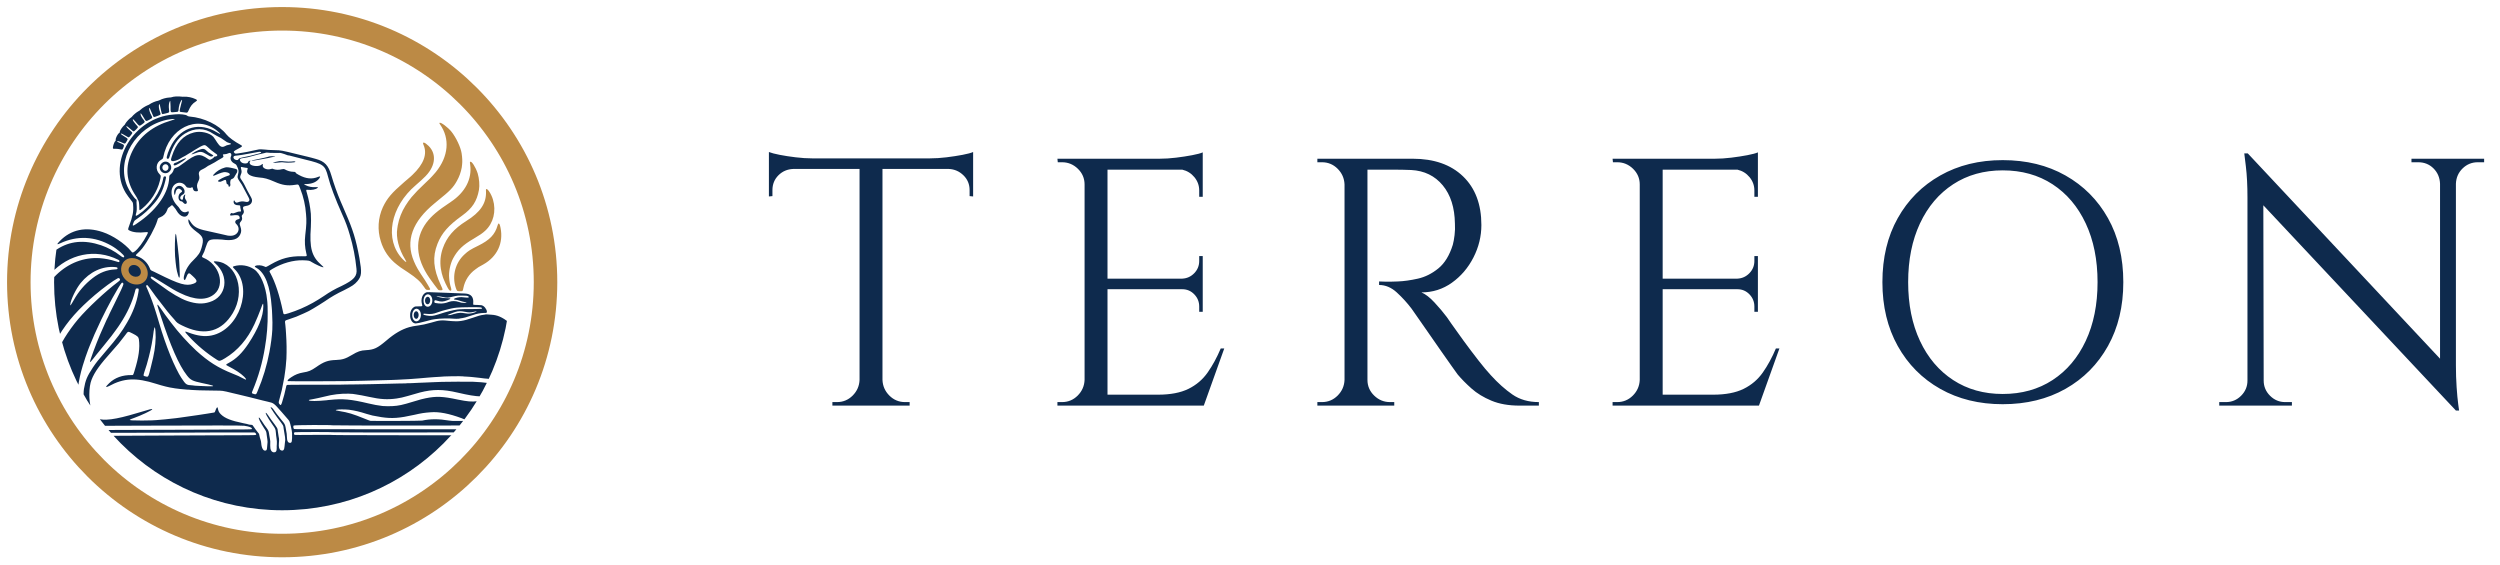
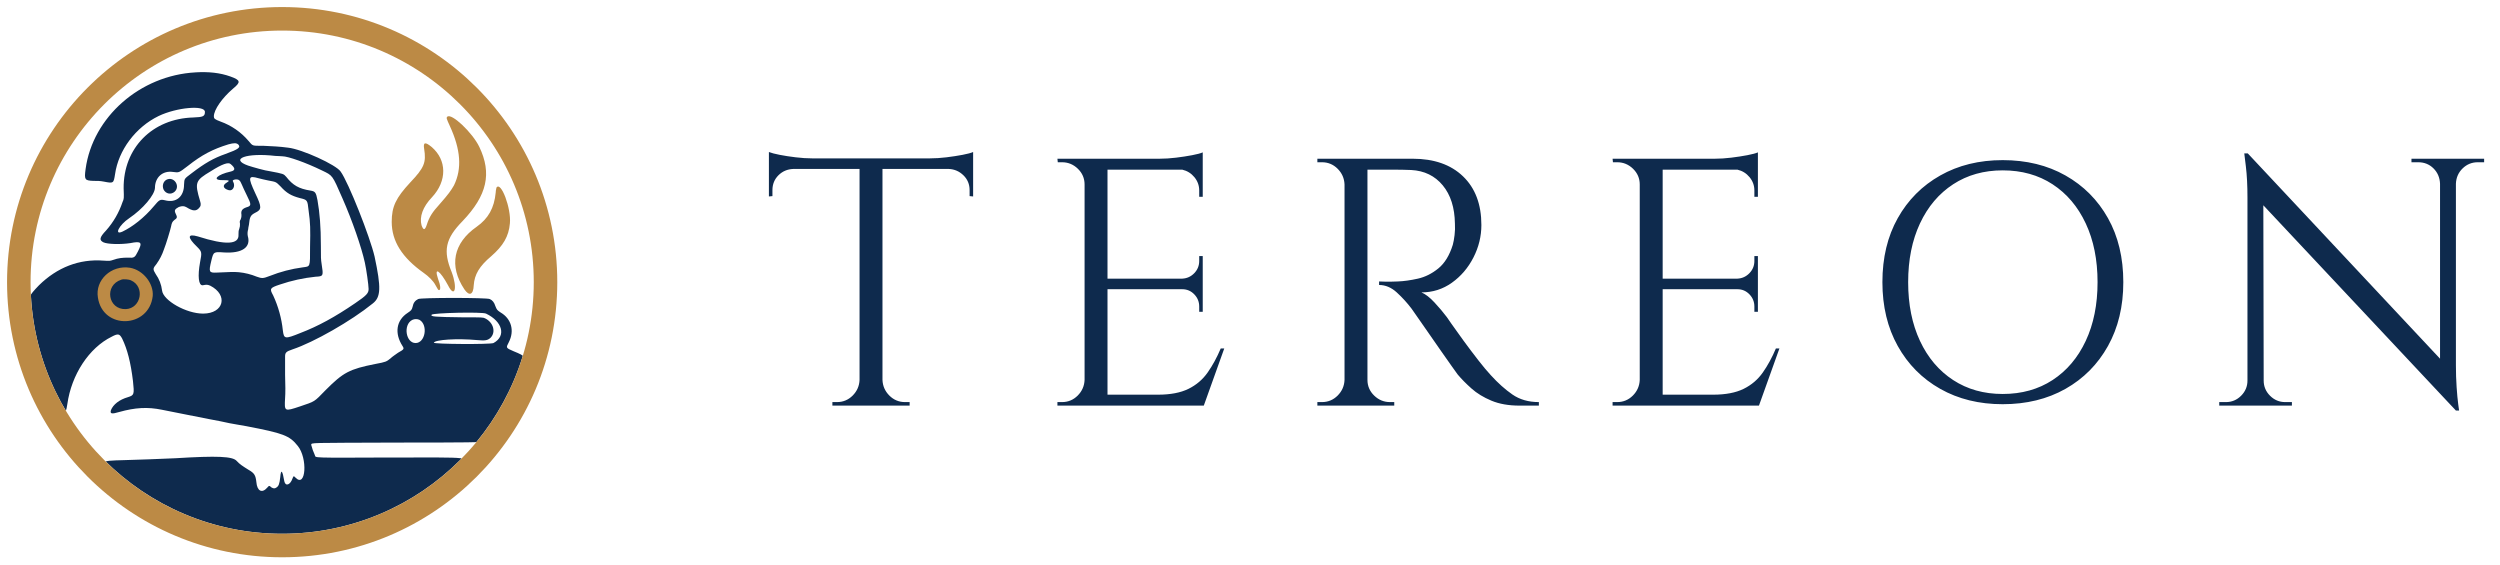
<svg xmlns="http://www.w3.org/2000/svg" viewBox="0 0 1063.2 240" role="img" aria-label="Tereon">
  <svg x="0" y="0" width="240" height="240" viewBox="0 0 240 240">
    <clipPath id="tereon-window">
-       <circle cx="120" cy="120" r="97" />
+       <circle cx="120" cy="120" r="107" />
    </clipPath>
    <g fill-rule="evenodd" clip-path="url(#tereon-window)">
-       <path fill="#bc8a45" d="M186.94 52.23c-.15.1-.1.24.2.68 4.27 6.05 3.63 13.61-1.82 20.3a55 55 0 0 1-5.2 5.35 63 63 0 0 0-5.07 5.25 34 34 0 0 0-2.6 3.64 24 24 0 0 0-3.3 8.45c-.04.44-.14.98-.19 1.28-.64 3.78.64 8.79 3.34 13.16.94 1.52.44 1.43-1.13-.2-7.8-8.2-5.25-22.2 5.8-31.53l2.06-1.82c.25-.25.79-.79 1.18-1.13 4.91-4.47 5.75-9.97 2.07-13.6-1.72-1.68-2.85-1.92-2.17-.45 1.72 3.88.1 8.2-4.76 12.82-.84.79-1.13 1.03-3.44 3-5.35 4.62-7.27 6.88-9.09 10.7a20.2 20.2 0 0 0-.88 14.44 19.5 19.5 0 0 0 6.87 9.98c1.09.89 1.48 1.18 4.67 3.25 3.74 2.5 5.3 3.93 6.88 6.28.79 1.18.79 1.18 1.67 1.23.74.05.98-.1.88-.49-.1-.25-1.52-2.65-2.1-3.54-3.1-4.61-3.74-5.74-4.77-8.15-3.69-8.7-.74-16.9 8.89-24.76.24-.25.88-.74 1.42-1.18 4.96-3.98 6.39-5.4 7.96-8.25a18 18 0 0 0 2.06-5.7c0-.35.1-.89.15-1.23.15-1.28.1-2.85-.2-4.81-.39-2.56-2.3-6.64-4.32-9.19-1.52-1.87-4.52-4.13-5.06-3.78m13.02 16.6c-.15.15-.15.4 0 1.23.84 6.04-2.11 11.74-8.25 15.82-5.7 3.78-8.16 5.9-10.37 8.8-5.1 6.92-4.67 15.02 1.38 23.67 1.13 1.57 2.9 4.03 3.53 4.76.25.3.45.35 1.04.35 1.17 0 1.17-.1.2-2.16-3.25-6.98-3.64-12.04-1.43-17.64 1.82-4.57 4.66-7.81 10.56-12.03 4.27-3.1 6.19-6.05 7.07-10.86.35-1.87.1-4.96-.54-7.03-.88-2.7-2.65-5.45-3.19-4.9m6.78 11.64c-.1.1-.1.25-.05 1.08.15 4.92-2.4 8.7-8.4 12.43-5.26 3.3-8.3 6.83-9.97 11.6a18 18 0 0 0-.84 8.64c.25 1.33.3 1.67.4 2.02.1.24.2.59.24.78.34 1.62 2.4 5.95 3 6.39.64.5 1.03.05.73-.84a18 18 0 0 1-.83-4.42c-.25-2.45.44-5.94 1.67-8.25 1.96-3.64 4.18-5.75 8.84-8.45 2.56-1.52 3.59-2.21 4.82-3.34 3.48-3.2 4.76-8.35 3.29-13.26-.69-2.41-2.46-5.01-2.9-4.38m5.26 14.6c-.1 0-.25.34-.4.83-1.08 3.83-3.34 6.19-8.25 8.6-3.3 1.62-4.22 2.2-5.75 3.63a13.5 13.5 0 0 0-3.78 14.2c.5 1.47.5 1.47 1.72 1.52 1.28 0 1.23.05 1.52-1.37a12.8 12.8 0 0 1 5.16-7.96c.98-.79 1.33-.98 3.34-2.07 5.85-3.29 8.6-9.03 7.32-15.52-.25-1.33-.54-2.01-.88-1.87M55.68 109.1c-1.77.3-2.01.45-3.3 1.72-1.32 1.38-1.61 2.26-1.47 4.38.2 2.6 2.9 5.55 5.75 6.28 4.18 1.04 7.96-2.85 6.58-6.87-1.03-3.1-5.06-6-7.56-5.5m1.92 4.38c1.57.34 2.35 2.85 1.03 3.39-.99.44-2.56-.05-2.95-.84-.84-1.87-.05-3 1.92-2.55" />
-       <path fill="#0e2a4d" d="M74.79 41.03c-.84.05-1.28.14-1.72.3-.34.09-.59.14-1.03.14-1.28.05-3.2.59-4.03 1.08-.3.15-.44.2-.79.3-.98.14-2.85.93-3.63 1.52-.3.2-.5.3-.79.39-.78.3-2.36 1.23-3.04 1.92-.4.34-.54.49-.89.63-.69.35-2.16 1.53-2.75 2.31-.1.15-.34.35-.54.45-.64.44-2.01 1.96-2.3 2.55-.1.3-.2.4-.4.59-.64.5-1.87 2.21-1.92 2.75 0 .44-.05.5-.24.59-.64.34-1.57 2.11-1.52 2.9.04.34.04.34-.15.54-.6.54-1.28 2.85-.94 3.2.1.09.05.09 1.18.09.74.05.94.05 1.48.15 1.32.3 1.32.34 1.77-.84.34-.88.24-1.03-.79-1.47-1.47-.6-1.92-.84-1.92-.98 0-.3.94-.05 2.26.59 1.04.49 1.13.49 1.77-.64.64-1.08.69-1.03-.93-2.02-1.13-.68-1.52-.98-1.52-1.23 0-.24 1.22.35 2.5 1.18.89.6.93.54 1.72-.49.84-1.08.88-1.03-.1-1.86-1.42-1.18-2.11-2.02-1.67-2.02.2 0 1.18.79 2.16 1.67.79.79.84.79 2.02-.44.83-.88.83-.79-.3-2.01-.78-.89-1.32-1.67-1.27-2.02.04-.3.29-.1 1.03.74 1.91 2.26 1.67 2.16 3 1.23 1.22-.89 1.27-.94.63-1.77-.88-1.08-1.37-2.02-1.37-2.6 0-.6.34-.15 1.81 2.3.5.89.6.89 1.92.2 1.43-.79 1.47-.84.88-1.87-.68-1.23-1.13-2.75-.88-3.14.1-.2.3.2 1.43 2.9.44 1.13.29 1.13 2.4.34 1.08-.4 1.13-.49.74-1.57-.5-1.28-.64-2.6-.4-3.2.2-.44.35.06.84 2.61.25 1.18.3 1.23.4 1.38.2.2.29.14 1.52-.15 1.67-.4 1.62-.4 1.47-1.62-.2-1.43-.1-2.75.3-3.5.24-.53.29-.24.34 2.12 0 2.85-.15 2.6 2.01 2.4 1.28-.09 1.33-.14 1.38-.93.1-1.57.64-3.38 1.28-4.12.3-.4.34 0 0 1.03-.2.74-.45 1.72-.64 2.6-.3 1.33-.25 1.38 1.18 1.48.44.05.93.1 1.08.14.83.15.93.1 1.32-.73.84-1.97 1.67-3.05 3.1-3.93.74-.5.74-.64-.05-1.03a11 11 0 0 0-5.06-1.04c-.25.05-.4.05-.69 0-.44-.1-1.91-.14-2.65-.1m-.15 7.61c-.3 0-.78.05-1.13.1-16.6 1.37-27.95 20.24-20.04 33.3q.95 1.48 2.36 3.25c.68.83.73.93.78 1.91.25 2.66-.14 4.77-1.72 8.94-.54 1.48-.54 1.58.2 1.92 1.52.79 3.98 1.03 6.83.69 1.13-.1 1.18 0 .59 1.13-1.52 3-3.83 6.14-5.36 7.17-.73.5-.83.5-1.42-.24-2.65-3.25-7.81-6.69-12.09-8.11-7.17-2.4-13.46-1.08-18.22 3.83-1.38 1.43-1.33 1.67.24.93 7.23-3.34 14.6-3 21.72 1.04 2.45 1.37 5.65 4.12 5.45 4.66-.2.5-.59.4-1.67-.44a29 29 0 0 0-8.2-4.42c-7.18-2.4-13.27-1.82-18.77 1.77-1.33.83-2.95 2.26-3.2 2.75-.19.49-.68 4.72-.73 6.73-.05 2.16 0 2.21 1.28.83 7.8-8.5 19-10.75 28.74-5.9.54.26.63.45.49.8-.2.29-.3.29-1.57-.15a30 30 0 0 0-6.69-1.33c-6.82-.44-13.3 2.02-18.57 7.12a19 19 0 0 0-3.48 4.52c-.2.45-.15 3.5.1 6 0 .44.04.88.1 1.03 0 .2.04.83.14 1.47l.25 1.72c.34 3 1.47 8.2 2.4 11.4.45 1.52.5 1.52 1.53-.2 3.88-6.38 8.25-11.3 15.37-17.39 3.59-3.04 7.72-6.09 9.73-7.12.4-.2.79-.05.93.44.1.35.05.44-.98 1.23-5.1 3.83-12.77 11-16.75 15.67-4.28 5.06-8.4 11.74-7.96 13.02.1.34.98 2.65 1.42 3.73.2.5.45 1.03.5 1.28 1.47 3.78 5.3 11.54 5.7 11.54q.21 0 .29-.73c.3-2.56.98-5.75 1.96-9 .7-2.3 1.67-5.2 2.31-6.82.2-.5.5-1.18.64-1.62.98-2.56 2.9-6.93 4.91-11.1 1.23-2.51 3.3-6.64 4.03-7.86.2-.35.54-.94.74-1.38.54-.98 2.01-3.49 2.4-4.18 1.63-2.6 1.68-2.6 2.12-2.16.3.3.24.5-.93 3.1-.89 1.91-1.33 2.8-2.66 5.5l-2.06 4.18c-.34.83-.98 2.16-1.38 2.9q-.96 2.13-2.16 4.86c-.2.49-.54 1.23-.73 1.67-1.58 3.68-4.13 10.56-4.13 11.2 0 .4.34.05 1.33-1.23.39-.54 1.08-1.38 1.52-1.92.4-.54.98-1.22 1.28-1.57 1.13-1.42 1.32-1.62 1.72-2.11l1.22-1.52a81 81 0 0 0 3.93-5.11c.35-.44.79-1.03.99-1.38.2-.3.63-.88.88-1.32 3-4.57 5.1-9.2 6.19-13.46.34-1.43.4-1.53 1.03-1.53.69 0 .74.25.44 1.87-.68 4.08-2.3 8.4-4.76 12.62-2.21 3.89-4.32 6.73-9.04 12.19-3.14 3.63-4.08 4.81-5.5 6.92-2.5 3.79-3.2 5.46-3.83 9.2-.15.78-.2 3.63-.1 4.46.05.59.05.64 1.13 2.6 1.91 3.5 2.55 4.08 2.11 2.02-.69-3.4-.84-4.57-.84-6.78 0-2.4.35-4.81.94-6.24 1.28-3.3 3.58-6.48 8.74-12.23a78 78 0 0 0 5.55-6.73c1.33-1.82 1.13-1.72 3.15-.74 2.06 1.03 2.55 1.48 2.7 2.5.49 3.7-.05 7.57-1.87 13.42-.54 1.77-.54 1.82-1.23 1.77q-5.83-.09-9.53 3.44c-1.62 1.52-1.72 2.1-.14 1.27 6.43-3.49 11.5-3.73 20.14-.98 2.6.84 5.75 1.62 7.17 1.77.15.05.54.1.84.15 1.13.2 2.9.34 5.15.54.6 0 1.18.05 1.38.1.2 0 .98.04 1.77.1.73 0 1.72.04 2.16.1.4.04 2.65.04 5.01.09 3.54.05 4.32.05 4.76.15.64.1 2.36.44 4.18.93l2.3.54c2.37.54 7.87 1.92 10.52 2.6.6.15 1.57.4 2.11.5 2.7.63 2.56.54 5.95 4.37 3.2 3.68 3.2 3.63 3.39 4.12.34.84 1.08 4.03 1.08 4.92.05 3.48-.05 4.12-.84 4.12-.93 0-1.32-.78-1.37-2.7-.05-1.13-.05-1.28-.25-2.21l-.3-1.72c-.24-1.18-.38-1.52-1.66-3-.4-.49-.89-1.08-1.08-1.37l-.94-1.18c-.3-.4-.78-1.03-1.03-1.42-.73-1.09-1.18-1.53-1.52-1.53-.25 0-.2.1.34.89.25.39.7 1.03.94 1.47.24.4.93 1.33 1.47 2.06 2.7 3.54 2.5 3.25 2.65 4.57.15 1.18.4 2.6.6 3.69q.2 1.23-.06 2.45c-.05.3-.1.89-.14 1.38-.1 1.67-.6 2.2-1.58 1.77-.73-.4-.98-1.33-.83-3q.14-1.23.05-1.96c-.1-.35-.2-1.09-.5-3.1-.19-1.47.1-.98-2.99-5.16-.34-.49-.83-1.18-1.08-1.57-.98-1.47-1.47-1.52-.74-.1.4.84 1.33 2.26 2.56 4.03 1.23 1.72 1.27 1.82 1.42 3.44 0 .4.1.88.1 1.13.05.3.1.59.1.69s.05.44.1.73c.14.84.14 1.38.1 2.26-.05.54-.1 1.08-.05 1.62.04 1.38-.35 1.92-1.23 1.87-1.03-.1-1.57-1.08-1.53-2.9.05-1.77.05-2.06-.1-2.7-.1-.34-.19-1.08-.29-1.67-.24-1.72-.34-1.96-1.08-3a34 34 0 0 1-2.11-3.04c-.74-1.13-1.08-1.52-1.23-1.48-.34.15.59 2.02 2.11 4.38.99 1.42 1.08 1.72 1.18 2.9.05.58.15 1.17.3 2.06.1.59.14 1.42 0 2.06 0 .25-.05.79-.1 1.13-.05 1.03-.2 1.48-.69 1.52-.93.2-1.67-1.08-1.82-3.14a6 6 0 0 0-.24-1.33c-.3-.93-.35-1.08-.5-1.81-.14-.84-.2-.94-.78-1.58a29 29 0 0 1-1.62-2.2c-.6-.9-.54-.84-1.08-.9-.25 0-.6-.04-.89-.09-.78-.24-.98-.3-2.7-.64-5-1.03-7.61-2.06-9.28-3.68-.89-.84-1.13-1.38-1.38-2.7-.1-.74-.64-.15-1.03 1.13-.15.44-.25.63-.44.73-.1.05-1.33.25-3.3.54-1.52.2-2.99.45-3.92.6l-7.52 1.07c-.25 0-.93.1-1.52.2-2.85.34-6.78.74-8.5.84-.54.04-1.38.04-1.77.1a119 119 0 0 1-8.45 0c-1.47-.1-1.37-.25.89-1.04 2.9-1.03 7.51-3.2 7.66-3.63.2-.4-.74-.15-6.58 1.62-9.14 2.75-14 3.39-16.95 2.2-.84-.29-1.03-.24-.84.2.25.6 1.82 2.66 2.16 2.85.25.15-1.27.15 18.87.05 29.57-.1 41.5-.1 42.5.05 2.25.35 3.09.69 3.23 1.18.1.44 2.07.4-26.23.5-34.73.1-36.25.1-36.5.19q-.3.14 0 .64c.4.54.15.49 3.88.49 9.48 0 15.67 0 21.37-.05 13.31-.1 38.37-.15 38.61-.1.5.15.89.79.64.98-.15.15-.98.2-6.48.2-2.85 0-9.34 0-14.5.05s-15.52.05-23.08.1c-20 .05-18.62.05-18.62.4 0 .63 6.34 7.4 10.12 10.8 1.82 1.67 1.91 1.77 2.95 2.6 9.82 8.26 19.7 13.95 30.85 17.69a93 93 0 0 0 15.42 3.68c.3.05.69.15.94.15 2.4.44 6.53.79 10.11.93a94 94 0 0 0 14.84-.83l1.47-.2c1.82-.3 5.7-1.03 7.67-1.52 1.37-.35 1.28-.4 1.32 1.37.05 1.87-.04 1.77 1.58 1.38a103.3 103.3 0 0 0 56.4-34.98c.93-1.13 1.02-1.32.83-1.52-.1-.05-.7-.1-29.38-.1-25.99-.05-29.28-.05-29.52-.1-.25-.05-1.18-.1-8.26-.05-5.4.05-8.05.05-8.15 0-.5-.14-.5-.98 0-1.13.44-.1 15.91-.14 16.5 0 .79.15 59.94.15 60.18-.05.44-.24.79-.88.64-1.08-.15-.14.64-.14-38.9-.14-32.92 0-38.57 0-38.72-.1-.34-.15-.49-1.18-.2-1.48.25-.24 15.78-.3 16.41-.1.4.15 62.64.15 62.93 0 .3-.2 1.08-1.37 1.04-1.62-.05-.24-.15-.24-3.1-.24-2.7 0-3 0-3.14-.2-.1-.1-.05-.14.98-1.57 1.62-2.16 4.08-5.75 4.27-6.29.2-.44 0-.49-1.13-.34-2.55.34-4.37.15-8.5-.69-6.43-1.37-9.13-1.47-13.65-.54-1.43.3-2.02.44-5.26 1.43-4.62 1.42-6.19 1.76-8.94 1.91a37 37 0 0 1-4.08-.05 49 49 0 0 1-5.94-1.08c-7.66-1.82-10.96-2.11-16.5-1.52-.4 0-.99.1-1.33.15-3.88.39-7.47.44-7.62 0q-.07-.23 1.62-.45c.64-.1 4.03-.83 5.16-1.13a37 37 0 0 1 10.12-1.22c.69.04 1.48.1 1.77.1.3.04.84.14 1.28.19 1.13.15 3.78.64 5.74 1.08 4.62 1.03 7.77 1.23 11.6.69 1.28-.15 3.2-.6 4.81-1.08 3.98-1.18 3.83-1.13 5.16-1.48 5.55-1.42 9.78-1.42 16.02.05 4.66 1.08 7.27 1.53 9.92 1.62 1.37.05 1.37.05 2.5-2.01 1.63-2.85 1.82-3.54 1.13-3.63a73 73 0 0 0-7.02-.6 440 440 0 0 0-13.12.05c-.54.05-1.81.05-2.8.1s-2.06.05-2.36.1c-.29 0-1.32.05-2.3.1-.99 0-2.12.05-2.56.1-.49.05-1.87.1-3.1.15-1.27 0-2.4.04-2.5.1-.1 0-1.37 0-2.75.04-1.42.05-3.2.05-3.93.1-.79.05-2.65.05-4.18.1-1.57.05-3.48.1-4.32.1-.88.05-3.68.05-6.29.1-2.65.04-5.5.04-6.38.1-.94 0-6.24 0-11.84.04-5.6 0-10.27 0-10.42.05-.39.05-.54.25-.64.98a65 65 0 0 1-1.71 6.49c-.4 1.23-.55 1.33-.99.83-.54-.59-.54-.73-.1-2.26a65 65 0 0 0 1.77-7.76c.1-.59.25-1.32.3-1.57.24-1.47.24-1.62.49-3.49.05-.59.1-1.23.15-1.42.05-.2.1-.79.1-1.33l.14-1.52a95 95 0 0 0-.15-10.66c-.04-1.28-.2-2.65-.29-3.73-.25-2.07-.4-1.82 1.52-2.46a47 47 0 0 0 6.24-2.46c.74-.34 1.33-.64 1.38-.64.3 0 4.71-2.6 7.61-4.52a53 53 0 0 1 8.16-4.71c3.58-1.82 4.47-2.4 5.74-3.88 1.82-2.21 1.92-3.59.84-9.83-1.47-7.96-2.75-12.08-6.1-19.7-.43-.93-.97-2.2-1.22-2.85-.3-.59-.54-1.27-.64-1.47a105 105 0 0 1-3.98-11.15c-1.23-4.23-2.8-5.95-6.58-6.98-.93-.3-2.56-.68-3.49-.93-.54-.1-2.55-.59-4.47-1.08-6.58-1.62-6.83-1.67-9.38-1.72-1.03 0-2.26-.1-2.7-.1-.5-.05-1.23-.1-1.67-.15-.45-.05-1.09-.05-1.43-.1-.83-.04-.98-.04-3.39.5-2.6.59-3.1.68-4.67.93-3 .5-3.09.5-3.39.15-.58-.64-.49-.74 1.53-1.82 1.91-.98 2.01-1.13 1.13-1.62-2.8-1.52-5.11-3.24-6.1-4.47-3.14-4.03-9.52-7.12-15.66-7.62-.64-.1-.8-.14-1.09-.39-.49-.44-2.94-.74-4.9-.54m-.4 2.01c.25.05.1.1-1.27.55-7.96 2.3-13.6 6.73-16.75 13.21q-4.71 9.67 1.47 18.81c.54.84.79 1.28.79 1.43 0 .05.1.2.15.3.39.44.54 1.32.59 3.04 0 1.72 0 1.72 1.27.69 3.64-3 6.39-7.32 7.47-11.7.54-2.2.54-2.25-.15-2.94-1.81-1.82-1.52-4.86.64-6.04.69-.4.84-.54.94-1.04 2.45-12.47 14.3-18.32 22.94-11.34 1.72 1.37 1.72 1.81 0 .73-7.27-4.52-14.99-2.5-19.26 5.01-1.28 2.26-2.5 5.65-2.11 6 .4.4.83.2 1.03-.44 1.47-5.02 3.59-8.2 6.68-10.12 4.03-2.51 8.4-2.46 12.04.14.3.2.83.5 1.37.79a19 19 0 0 1 3.59 2.16c.69.54 1.08.74 1.67.88q1.76.44.05.8c-.79.14-1.13.24-1.92.68-1.13.54-1.96.15-3.14-1.67a29 29 0 0 0-1.62-2.4c-1.67-1.73-5.4-2.56-8.26-1.83-4.52 1.13-7.56 4.47-9.38 10.17-.5 1.57-.5 1.72.1 1.97.54.24 2.5-.35 3.54-1.08.1-.05.44-.25.83-.5.4-.2 1.03-.53 1.47-.78.45-.3.94-.59 1.18-.74.25-.1.79-.44 1.18-.69.44-.29.94-.58 1.13-.73l.74-.44c1.13-.74 2.7-1.58 3.24-1.72.74-.2.93-.1 2.11.98.94.93 1.48 1.33 2.5 2.06 1.09.79 1.24.89 1.29 1.03.14.35-.25.64-.89.7-.34 0-.34 0-.54.29-.15.3-.44.49-1.13.88-.59.3-.74.3-1.37-.15-3.59-2.5-4.97-2.26-10.37 1.77-1.96 1.48-2.21 1.62-3.24 1.97-.64.2-.79.34-.98.83a3.6 3.6 0 0 1-1.33 2.02c-.54.49-.54.49-.59 1.47-.25 6.1-4.81 12.97-12.13 18.27-3.34 2.41-3.74 2.56-3.1.94.4-.98.35-.98 1.52-1.77a36 36 0 0 0 7.37-6.63c2.26-2.6 3.74-5.6 4.62-9.24.5-1.96.5-2.11 0-2.2-.5-.06-.69.14-.83.92-.99 5.6-5.26 11.8-10.62 15.38q-1.45 1.03-.93-.44c.34-.93.4-2.11.2-4.82 0-.29 0-.59.05-.73.05-.3.05-.35-.25-.54-.88-.6-2.9-3.59-3.73-5.6-4.87-11.25 3.63-25.4 16.85-28.25 1.23-.25 3-.44 3.29-.3m36.7 14c.35.25 0 .45-1.22.74a79 79 0 0 1-6.83 1.62c-.93.2-1.13.3-1.43.64-.3.44-.39.44-.78.44-1.13-.1-1.82-1.13-1.18-1.67.2-.14.44-.2 1.92-.34 1.27-.15 1.71-.25 3.93-.64 1.17-.2 4.37-.78 4.61-.83.2-.1.89 0 .99.05m3.89.35c.59.05 1.27.05 2.6.05 1.77-.05 1.77-.05 2.26.1.79.2 1.57.49 2.06.68.3.15.5.2.79.25.24 0 .69.1 1.03.2.79.24 4.47 1.18 6.34 1.62 7.56 1.82 8.35 2.4 9.58 7.27q1.48 5.82 6.04 16.06a58 58 0 0 1 3.2 8.65 76 76 0 0 1 2.84 14.4c.4 3.19-1.03 4.76-6.48 7.41a45 45 0 0 0-7.27 4.13 73 73 0 0 1-4.77 2.94 55 55 0 0 1-10.27 4.43c-2.3.68-2.2.73-2.5-.8-1.43-6.82-3.24-12.32-5.3-16.15-.6-.99-.6-.99.83-1.87 4.17-2.46 8.89-3.78 12.97-3.68 2.6.1 2.8.14 3.78.78 1.43.89 4.32 2.21 4.81 2.21.35 0 .15-.24-.78-1.03-4.08-3.59-5.06-7.17-4.42-16.11.1-1.08.1-4.57 0-5.6a47 47 0 0 0-1.7-8.94c-.4-1.23-.35-1.38.3-1.28 1.71.2 3.53-.15 4.22-.79.39-.34.2-.39-.74-.34-1.52.1-3-.15-4.32-.84-.94-.39-.84-.49.59-.49 2.4-.1 4.27-.98 5.3-2.5.5-.74.35-.89-.54-.54-2.55 1.08-5.2.83-8.15-.79-.94-.49-1.23-.69-1.43-1.03-.2-.3-.3-.34-.98-.34-1.18 0-2.55-.4-3.54-.99-.44-.24-.64-.24-1.32-.1-1.28.35-2.46.3-3.54-.04-.54-.25-.59-.25-1.18-.05-1.82.54-3.88-.5-3.39-1.77.15-.5-.15-.44-.69 0-.83.74-3.63.64-4.57-.15-.49-.44-.49-1.23-.04-1.47.29-.15-.2-.2-.55-.05-.2.1-.49.44-.49.59 0 .54-1.52.69-2.45.2-.94-.5-1.28-1.48-.64-1.77.2-.1.34-.15 1.77-.35.78-.1 1.42-.24 2.45-.54.5-.15 1.23-.34 1.67-.44.4-.1 1.04-.3 1.48-.4.78-.19 1.47-.34 2.75-.63.34-.1.69-.15.74-.2.1 0 .88 0 1.62.1m-16.85.1c.39.2.54.78.3 1.28-.6 1.12 0 2.45 1.37 3.14.68.34.78.44 1.08 1.03.78 1.57.88 2.21.54 3.44-.4 1.52-.35 1.72.73 3.3a15 15 0 0 1 1.58 2.64c.49.94.88 1.72 1.62 3.05.93 1.72.98 1.92.78 2.36-.3.54-.83.69-1.76.44a4.6 4.6 0 0 0-2.95.25c-.74.34-1.18.14-1.53-.64-.14-.4-.39-.1-.39.49q.09 1.4 2.02 1.42c.78 0 .83.05.83.89.05.44.1.68.2 1.03.2.69.15.78-.5.74-.48 0-.73.04-1.66.44-.79.34-1.13.39-1.43.3-.4-.2-.64-.1-.83.34-.25.39-.1.68.3.63 2.5-.34 3.23-.24 3.53.45s.15.98-.5 1.13c-1.22.24-1.66 1.22-.88 1.96 2.16 2.02.74 5.06-2.3 5.06-1.04 0-.9.05-4.77-.88-1.48-.35-3.64-.84-5.26-1.18-4.08-.84-5.7-1.72-7.02-3.78-.64-.99-.69-1.04-.79-1.09-.34-.1-.24.99.15 1.87.49 1.13 1.47 2.11 3.2 3.4 2.84 2.05 3.14 3.09 2.06 6.82-.6 2.06-1.18 2.95-3.64 5.4a14 14 0 0 0-2.85 3.84c-.98 1.86-1.37 4.12-.79 4.37.25.1.35 0 .7-.84.73-1.96 1.12-2.3 1.86-1.67.2.2.69.64 1.08.98 1.96 1.82 2.01 2.46.2 3.15-3.05 1.13-5.9.3-15.09-4.28-1.13-.54-2.25-1.13-2.55-1.22-.59-.3-.64-.35-.98-1.23a9 9 0 0 0-5.16-4.91c-.88-.3-.88-.4-.3-.99.94-.83 1.82-1.77 2.31-2.4 2.46-3.15 5.55-8.9 6.39-11.74.3-1.09.34-1.13 1.23-1.48a5 5 0 0 0 3-3.1c.24-.73.29-.83.88-1.22.2-.1.49-.35.64-.5.54-.48.59-.43 1.18.25.83.99.98 1.18 1.27 1.72 1.53 2.8 4.23 3.49 5.06 1.28.35-.84.15-1.13-.49-.84-1.23.64-2.36.15-3.24-1.27-.3-.5-.5-.74-1.03-1.28-3.3-3.44-3.24-8.6.15-9.63 1.18-.34 2.55.1 3.29 1.08.69.89.64.84 1.42.94.64.1.84.1 1.18-.1.4-.2.44-.2.6.34.24.98.58 1.28 1.42 1.28.73 0 .88-.2.63-.84-.44-1.32-.39-1.96.2-3.24.54-1.08.64-1.57.4-2.65-.35-1.43.1-2.11 1.96-2.9.49-.25.74-.4 1.28-.79.49-.39.73-.49 1.17-.68.45-.2 1.13-.6 2.26-1.23.89-.6 2.02-1.23 2.46-1.48 1.28-.68 1.38-.83 1.08-1.47-.2-.4-.1-.44.74-.5.64-.04.59-.04 1.77-.48.39-.1.34-.1.59 0m5.35 6.04c.4.1.69.15 1.13.2.93.05 1.03.14.79.73-.74 1.82.98 3 4.9 3.4 2.42.19 3.64.53 6.6 1.81 3.28 1.47 5.6 1.82 8.69 1.33 1.62-.25 1.47-.35 2.26 1.67a36 36 0 0 1 2.45 10.8c.25 2.76.2 4.48-.34 9-.3 2.65-.15 5.2.44 7.56.35 1.47.5 1.38-1.91 1.33-5.11-.05-8.65.88-13.12 3.44-2.26 1.32-2.06 1.27-2.85.88-1.18-.54-2.95-.64-3.78-.2-.4.25-.3.4.49.84 3.63 2.06 5.84 7.66 6.48 16.75.05.4.05.93.1 1.23.05.34.05 1.28.1 2.16a61 61 0 0 1 .05 6.14c-.15 2.9-.6 6.1-1.23 9.48a80 80 0 0 1-5.01 16.6c-.59 1.53-.69 1.58-1.87 1.18-.68-.2-.73-.34-.24-1.42a81 81 0 0 0 5.2-18.23 80 80 0 0 0 1.18-14.93c0-1.96-.05-3.59-.14-4.37-.05-.2-.05-.64-.1-.93-.54-5.9-2.85-11.3-5.55-13.07a10.2 10.2 0 0 0-8.45-1.33c-.79.25-.74.35.1 1.18 8.15 8 2.01 25.94-9.73 28.3-2.9.59-5.95.2-9.88-1.28-1.76-.69-1.76-.5.1 1.52a60 60 0 0 0 12.19 10.17c.93.6 1.27.5 3.34-.74 5.35-3.24 9.53-8.05 12.52-14.54 1.04-2.26 1.87-4.32 2.85-6.92.74-2.17.89-2.21.89-.54 0 4.17-2.16 9.48-6.3 15.77-2.7 4.02-5.15 6.48-8.44 8.25-1.28.69-1.33.78-.34 1.28 3.48 1.81 5.35 3.04 6.92 4.56 1.23 1.28 1.08 1.58-.3.79a34 34 0 0 0-4.51-2.06c-6.29-2.5-10.37-5.11-15.53-9.78a96 96 0 0 1-10.75-11.94c-.25-.3-.54-.73-.7-.93a93 93 0 0 1-3.48-4.81c-1.82-2.6-2.01-2.56-1.08.24.3.79.64 1.87.79 2.36 4.27 13.12 7.86 21.27 11.25 25.6 1.52 1.96 2.4 2.4 6.43 3.24 4.23.88 5.55 1.27 4.23 1.37a52 52 0 0 1-4.08-.1c-.05 0-.64 0-1.28-.05-.64-.04-1.47-.1-1.82-.1l-1.13-.14c-2.65-.15-2.75-.2-4.81-3.3-1.08-1.61-3.1-5.7-4.57-9.33a148 148 0 0 1-4.76-13.75l-.7-2.36-.63-2.06a92 92 0 0 0-3.59-9.83c-.69-1.47-.73-1.62-.54-1.86.35-.45.3-.45 3.1 3.43.54.79.83 1.18 2.3 3.05 2.46 3.3 4.72 6.1 6.4 7.9.24.25.63.7.83 1 .59.68 1.67 1.27 3.98 2.3 8.6 3.78 15.52 1.77 20.14-5.94 5.5-9.19 1.77-21.13-6.83-21.96-1.43-.15-1.57 0-.69.78 6.2 5.36 4.91 14.35-2.36 16.5-2.94.94-5.74.8-9.43-.43-2.8-.94-7.02-3.4-11.3-6.63-.88-.64-2.65-1.87-3.48-2.46-1.28-.84-.99-1.77.29-1.03.83.49 2.01 1.18 3.1 1.86 4.9 3.1 5.99 3.74 8.2 4.82 6.34 3.14 11.44 3.29 14.74.4 4.61-4.04 1.96-12.63-4.77-15.38-.69-.3-.74-.45-.24-1.33.49-.84.78-1.52 1.27-3.2.94-2.75 1.23-3.09 3.34-3.29.6-.04 2.9 0 3.59.1 4.42.64 6.78-.05 7.76-2.26.5-1.08.5-1.96 0-3.39-.4-1.03-.34-1.37.2-2.01s.69-1.08.49-1.92c-.15-.49-.1-.64.3-1.08.53-.64.63-1.08.44-1.67-.5-1.32-.35-1.77.68-1.91 1.67-.2 2.66-.89 2.85-2.07.1-.68 0-1.03-.93-2.65a64 64 0 0 1-2.21-4.22c-.35-.7-.64-1.18-1.13-1.92-.89-1.23-.89-1.38-.5-2.46.45-1.03.45-1.37.16-2.45-.25-.94-.15-1.03.78-.74m-46.18 38.71c3.54.64 6.2 4.18 5.6 7.42-.64 3.49-4.61 4.81-8 2.75-5.46-3.39-3.59-11.2 2.4-10.17m-8.2 3.73c.83.1 1.03.15 1.03.54 0 .35-.15.4-1.03.45-3.54.2-6.49 1.32-9.58 3.73a30 30 0 0 0-8 9.33c-1.38 2.41-1.53 2.6-1.48 1.82.2-2.01 2.4-6.58 4.42-9.09 3.88-4.76 9.19-7.27 14.64-6.78m16.95 25.8c.2.54.3 2.6.3 4.07-.1 3.93-.55 6.83-1.97 12.33-1.18 4.82-1.08 4.62-2.41 4.28-.93-.2-.93-.25-.44-1.82a70 70 0 0 0 1.91-6.44 79 79 0 0 0 2.07-11c.24-1.47.39-1.87.54-1.42m82.53 34.87c2.55.35 4.57.84 7.46 1.77q2.57.83 4.92 1.13c.49.1 1.08.2 1.37.25 4.57.69 7.67.44 14-.98 3-.7 4.28-.89 6.98-1.09 3.54-.29 7.81.55 13.12 2.51 2.9 1.13 2.85 1.18-1.43 1.18-2.75 0-2.75 0-3.78-.15-4.57-.78-8.06-.74-11.55 0-.59.15-21.41.2-22.05.1-.2-.05-1.18-.4-2.21-.84-5.46-2.2-7.03-2.65-11.06-3.34-1.47-.24-1.62-.29-1.18-.49.6-.24 3.59-.24 5.4-.05M85.55 63.43a12 12 0 0 0-3.88 1.96c-.4.4-.3.4.88-.05 2.75-1.08 3.15-1.03 5.55.4 1.53.93 1.57.93 2.21.73s.5-.39-.68-1.08a7 7 0 0 1-1.82-1.32c-.84-.79-1.18-.89-2.26-.64m-7.81 4.32c-.64.3-1.43.69-1.72.84a5 5 0 0 1-1.53.68c-.73.2-.93 1.04-.2 1.08.55.05 3.4-1.62 4.48-2.6.64-.64.49-.64-1.03 0m-7.81 1.03c-.79.15-1.63.94-1.87 1.72a2.4 2.4 0 0 0 4.03 2.4c1.72-1.66.2-4.56-2.16-4.12m.88 1.13c.93.4 1.13 1.57.44 2.36-.83.84-2.2.2-2.2-1.03 0-.93.97-1.62 1.76-1.33m43.72-3.39c-.2.05-.49.15-.64.2-.54.15-2.06.54-3.19.74-.59.14-1.42.3-1.82.39s-.93.2-1.18.24c-.64.1-.73.15-.73.2 0 .15 1.76-.05 3.53-.44.3-.05 1.08-.2 1.72-.3q2.08-.35 3.05-.63c.34-.1.64-.15 1.08-.2q1.1-.06.44-.2a9 9 0 0 0-2.26 0m4.23 2.02c-.84.1-2.7.59-2.7.64-.05.14 2.2.04 3.33-.15q.59-.09 1.38.05c1.23.24 4.86.05 4.86-.25 0-.2-.59-.3-1.42-.15-.93.1-1.92.1-3.2-.05a10 10 0 0 0-2.25-.1m-23.04 2.7a10 10 0 0 0-4.92 3.04c-.39.6-.14.64.94.15 1.96-.88 3.39-1.32 4.12-1.23 1.18.15 1.87.5 1.87.94 0 .34-.1.44-.83.64-1.33.34-3.93 1.67-4.18 2.16-.1.14.05.3.44.34.5.1.64.05 1.18-.2 1.62-.78 1.77-.78 1.92.3.1.79.14.83.54 1.03.34.15.39.25.39.64 0 .2 0 .24.1.3.34.24.74-.25.69-.84-.1-.6-.1-.74-.05-1.23.14-.88.2-.93.78-1.18.54-.2.79-.44 1.18-1.23.15-.34.44-.78.6-1.03.34-.44.43-.69.43-1.13 0-.69-.2-.78-1.72-1.13-1.91-.44-2.75-.54-3.48-.34m-19.9 7.86c-1.37.34-2.16 2.16-1.62 3.58.15.45.2.4.4-.54.29-1.81 1.27-2.4 2.35-1.47.64.54.64.84.05 1.18-1.57.83-1.42 3.78.2 3.78.14 0 .54.25.73.54 1.03 1.28 2.12.2 1.13-1.13a1.9 1.9 0 0 1-.34-1.82c.2-.54 0-.63-.34-.24-.35.4-.5.74-.54 1.28 0 .68-.3.88-.8.59-.73-.5-.38-1.53.65-2.07 1.91-.88.24-4.17-1.87-3.68m-1.12 20.4c-.3.58-.44 6.63-.24 9.48.34 4.12.58 5.9 1.22 7.9.64 2.27.94 1.38.7-2.35-.06-.44-.1-1.38-.1-2.07-.06-.63-.06-1.42-.1-1.67-.05-.24-.05-.78-.1-1.17-.05-.45-.1-.89-.1-1.09-.05-.14-.05-.54-.1-.88a56 56 0 0 0-.3-2.8l-.2-1.62c-.34-3.05-.53-4.03-.68-3.73m-18.42 13.26c-1.23.3-1.92 1.62-1.47 2.9.93 2.6 4.9 2.8 5.1.2.1-1.92-1.76-3.54-3.63-3.1m125.17 11.54c-1.77.54-2.65 2.85-1.96 5.16.24.84.2.84-1.48.84-1.37 0-1.47 0-2.01.34-2.5 1.62-1.92 6.78.73 6.93.5 0 2.07-.3 4.38-.94 2.55-.68 2.85-.78 3.88-.88 2.16-.34 5.99-.4 8.1-.2.6.05 1.28.05 1.92 0l.83-.14c.35 0 1.43-.25 2.07-.4.39-.1 1.52-.44 3.24-1.03a15 15 0 0 1 4.67-.88c.98 0 .98 0 1.13-.15.44-.44-.35-2.06-1.33-2.75-.74-.44-.74-.44-2.55-.5-1.97-.04-1.92 0-1.82-.73q.36-3.98-3.54-4.13c-1.92-.1-5.01-.2-7.71-.3-1.82-.04-4.91-.19-6.39-.24a14 14 0 0 0-2.16 0m1.18 1.04c1.42.68 1.67 3.34.49 4.56-1.33 1.33-3 .2-3-2.01 0-1.87 1.28-3.2 2.5-2.55m15.72.44c.79.1 1.28.49.93.73-.1.1-1.37.1-2.01-.04a7 7 0 0 0-3.44.29c-.93.3-1.03.64-.25.69.79.1 1.13.15 1.58.34.93.3 1.72.54 2.26.64 1.37.25 1.37.44 0 .4a6 6 0 0 1-2.26-.4 6.6 6.6 0 0 0-4.23-.05 9 9 0 0 1-4.27.69c-.35-.05-.84-.1-1.13-.15-.69-.05-.89-.24-.79-.83.1-.45.3-.5 1.18-.2 1.72.54 2.55.5 4.37-.2 1.77-.64 1.67-.88-.44-.88a10 10 0 0 1-2.7-.34c-.3-.1-.64-.2-.79-.2-.24 0-.69-.1-.69-.15 0-.2 1.72-.05 2.85.25 1.58.34 1.97.34 4.03-.2.98-.25 1.43-.34 2.26-.44.3-.05 3.15 0 3.54.05m6.14 4.96c.3.05.5.2.5.4 0 .24-.16.24-2.66.29-4.47 0-6.39.05-6.73.1-.25 0-.69.1-1.03.1-1.97.29-4.28.83-8.06 2.06-2.55.78-3.14.83-5.16.49-1.13-.2-1.28-.3-1.28-.54 0-.3.2-.3 1.43-.15a8.6 8.6 0 0 0 4.47-.59c1.87-.64 2.3-.79 3.3-1.03 1.76-.5 3.53-.89 5-1.03 1.57-.2 9.63-.25 10.22-.1m-26.68.74c1.38.73 1.63 3.34.45 4.61-1.28 1.38-2.95.2-2.95-2.06 0-1.87 1.28-3.24 2.5-2.55m18.72.93c.35.05.98.15 1.43.24 1.32.3 2.2.3 3.43 0 1.53-.39 1.82-.2.45.25a7.3 7.3 0 0 1-4.08.34c-1.28-.2-1.42-.2-2.06-.2-.84.06-1.58.2-2.8.55-1.13.4-1.53.44-2.07.44-.83.05-.68-.05 1.48-.88 2.1-.79 2.65-.89 4.22-.74m-14.98-6.1c-1.23.6-.94 3.1.3 3.1 1.02 0 1.52-1.91.73-2.85-.3-.34-.74-.44-1.03-.24m-4.87 6.15c-1.03.54-.93 2.8.15 3.1 1.08.34 1.67-1.92.79-2.9q-.44-.44-.94-.2m29.77 1.28c-.04.04-.29.04-.54.1-1.52.19-2.6.49-5.2 1.42-3.64 1.28-5.75 1.57-8.85 1.28-4.27-.45-4.71-.45-8.5.68-2.35.64-3.83.99-5.4 1.18-2.26.3-2.6.4-3.93.74-3.2.93-6.24 2.7-9.72 5.7-3.84 3.24-5.21 3.88-8.65 4.08-2.26.1-3.49.54-5.94 2.01-2.8 1.67-4.13 2.06-6.78 2.16-3.44.1-5.21.74-8.5 3.05-2.16 1.47-3.15 1.91-5.46 2.26-2.01.34-3.43.93-5 1.96-1.38.89-1.87 1.43-1.58 1.72.15.1 19.75.1 24.61 0 1.48-.05 4.72-.1 7.22-.15 6.15-.14 9.63-.24 12.53-.34.69-.05 1.77-.05 2.4-.1 1.63-.05 3.84-.2 4.58-.24.34-.05.98-.05 1.42-.1.79-.05 2.26-.15 3.24-.25.3-.05 1.09-.1 1.72-.15.64-.04 1.67-.14 2.31-.2l2.6-.19 1.73-.1c1.67-.24 9.53-.34 10.16-.2.05.06.64.06 1.33.1.64.05 1.38.05 1.62.1.2 0 .69.05 1.08.1.74.05 1.08.1 3.2.35.63.1 1.47.2 1.86.24.35 0 .89.1 1.23.1 2.65.34 2.4.44 3.2-1.33.14-.34.39-.93.58-1.32a85 85 0 0 0 2.6-6.49 77 77 0 0 0 3.64-12.38c.35-1.67.35-1.62-.59-2.3-3.24-2.46-5.16-3.25-7.8-3.4-.6-.05-1.24-.05-1.48-.1a3 3 0 0 0-.94 0" />
+       <path fill="#bc8a45" d="M190.21 49.65c-.47.47-.32.79 1.11 3.96 4.6 10 5.23 18.08 1.75 25.21-1.27 2.22-2.38 3.8-6.03 7.93-3.17 3.49-4.44 5.4-5.55 8.88-.8 2.38-1.43 2.38-2.22.16-.95-3.49.48-7.77 4.44-11.9 6.5-6.97 6.34-15.85-.16-21.4-2.7-2.22-3.65-2.06-3.17.8.95 5.86 0 8.08-5.87 14.26-6.18 6.66-7.92 10.31-7.92 16.81 0 8.25 4.44 15.22 13.63 21.72 2.06 1.43 4.12 3.5 4.92 5.08 1.1 2.06 1.27 2.22 1.58 2.22.8 0 .64-2.06-.47-4.92-1.75-5.23.95-3.33 4.28 2.86 2.85 5.7 4.12 1.27 1.58-5.55-3.8-9.2-2.7-14.27 4.6-21.73 10.47-10.94 12.53-20.3 7.14-31.55-2.86-6.02-11.9-14.59-13.64-12.84m20.93 30.12c0 .32-.32 1.11-.32 2.07-.63 6.66-3.17 11.1-8.08 14.58-10 6.98-11.9 16.65-5.24 26.64 2.07 3.01 3.81 2.38 3.97-1.74.32-4.6 2.38-8.09 7.45-12.37 5.08-4.44 7.45-8.4 7.93-13.95.63-6.35-3.8-18.08-5.7-15.23M51.31 111.5c-5.07.79-10.46 5.86-11.73 10.94-2.38 9.35 8.24 19.02 17.6 15.85 4.12-1.42 8.88-6.81 9.83-11.1 1.58-7.92-7.45-16.96-15.7-15.7m4.12 9.99c2.38.95 2.38 6.34 0 7.29-2.06.8-5.07.32-5.7-.95-2.22-4.44 1.1-8.09 5.7-6.34" />
+       <path fill="#0e2a4d" d="M83.18 30.78C59.56 32.05 39.42 49.8 36.41 71.85c-.64 4.6-.32 4.91 3.17 5.07 1.9 0 3.01 0 4.6.32 4.12.79 4.12.79 4.75-3.17 1.43-10.15 8.72-19.98 18.55-24.74 7.62-3.65 19.67-4.76 19.67-1.74 0 1.9-.8 2.22-4.92 2.37-17.44.48-29.8 13-29.65 30.13.16 4.44.16 4.44-.48 5.87A35 35 0 0 1 45.13 98c-2.86 3.01-3.02 4.12-1.11 5.07 1.74.8 7.3.95 11.41.32 4.76-.95 5.24-.32 3.17 3.65-1.26 2.53-1.58 2.7-4.12 2.53-2.38 0-4.12.16-6.34.96-1.43.47-1.43.47-4.12.31-10.3-.79-19.66 2.86-27.43 10.47-4.44 4.6-4.92 5.55-4.29 10.3a105 105 0 0 0 10.63 36.63c4.28 8.56 4.91 8.88 5.7 3.65 1.75-12.53 9.2-23.94 18.88-28.7 2.7-1.43 3.33-1.27 4.44.8 2.22 4.59 3.64 10.14 4.6 18.07.63 5.7.47 6.02-2.07 6.82-3.8 1.1-6.34 3.17-7.3 5.55-.47 1.58.33 1.74 3.5.79 6.81-1.9 12.05-2.22 18.23-.95 5.87 1.1 15.54 3.17 19.98 3.96 2.7.48 6.66 1.27 8.72 1.75 1.9.31 5.07.95 7.14 1.26 15.7 3.02 18.39 3.97 21.88 8.4 4.28 5.24 3.49 18.08-.95 13.49-.8-.8-.8-.8-1.27.31-.95 2.86-3.01 3.5-3.49 1.27-.8-4.76-1.43-5.39-1.74-1.74-.32 2.85-.64 3.8-1.75 4.44-.63.47-1.27.31-2.06-.16-.8-.8-.95-.8-1.74.16-2.22 2.53-4.29 1.42-4.6-2.38-.32-2.86-.8-3.8-3.33-5.23-2.54-1.59-3.8-2.38-5.08-3.81-1.74-1.9-8.08-2.22-26-1.11-7.45.32-15.06.63-21.72.8-11.1.31-11.1.15-2.38 7.6 42.18 35.36 105.28 33.14 144.6-4.91 4.29-4.28 7.3-3.8-29.64-3.8-33.78.15-31.08.15-31.56-.96a26 26 0 0 1-1.58-4.44c.31-.95-1.75-.8 36.15-.95 32.98 0 35.36-.16 35.83-.32 3.5-1.9 13.32-19.18 17.6-30.92 2.06-5.23 1.9-5.39-3.49-7.6-3.32-1.43-3.32-1.43-2.06-3.81 2.54-4.92 1.11-10-3.48-12.69-1.43-.95-1.59-1.1-2.22-2.7-.48-1.58-1.27-2.53-2.38-3-1.11-.64-29.5-.64-30.45 0-1.27.63-2.06 1.58-2.38 3.32-.31 1.27-.63 1.59-2.06 2.54-4.91 3.17-5.7 8.72-2.22 14.11.8 1.27.64 1.43-1.9 2.86-1.1.79-2.54 1.74-3.17 2.38-1.74 1.42-2.06 1.58-6.34 2.37-11.26 2.22-13.8 3.65-21.25 11.1-5.07 5.24-4.44 4.76-10.94 6.98-6.66 2.22-6.66 2.22-6.34-3.49.16-2.06.16-5.87 0-9.99v-7.6c0-1.75.31-2.23 3.17-3.18 9.04-3.01 24.9-12.05 34.09-19.5 3.49-2.7 3.65-6.66.8-19.98-1.91-8.25-11.1-31.56-14.44-36.15-1.9-2.86-16.49-9.52-22.35-10.15-3.5-.48-6.98-.64-10.63-.8-4.76 0-4.28.16-6.18-2.06a28 28 0 0 0-11.9-8.24c-2.53-.95-2.85-1.27-2.85-2.22 0-2.86 3.65-7.93 8.09-11.73 3.49-2.86 3.33-3.65-1.11-5.24-4.44-1.58-9.2-2.06-14.75-1.74m18.08 30.6c1.27 1.27.32 2.06-5.4 4.12C90.8 67.25 87 69.47 81.6 73.6c-3.33 2.54-3.17 2.22-3.33 4.92 0 5.07-3.33 7.92-8.09 6.66-2.06-.48-2.38-.32-4.76 2.53-4.12 4.92-9.03 8.72-13.32 10.78-3.8 1.75-1.42-2.85 2.86-5.7 5.86-3.97 10.78-9.83 10.94-12.85 0-4.6 3.33-7.45 7.61-6.82 2.7.32 2.38.48 6.34-2.53 6.03-4.76 10.63-7.14 17.29-9.2 2.37-.63 3.33-.63 4.12 0m15.85 4.92c1.11 0 2.54.16 3.02.16 2.38 0 9.99 2.7 16.8 6.02 4.6 2.22 4.29 1.74 8.73 11.9 4.12 9.35 8.08 20.76 9.5 27.27.64 2.85 1.6 9.67 1.6 11.25 0 1.75-.8 2.7-5.71 6.03-8.57 5.87-15.86 9.83-23.31 12.68-6.66 2.7-6.98 2.54-7.45-1.1a47 47 0 0 0-4.13-14.91c-1.58-2.86-1.42-3.17 2.86-4.6a69 69 0 0 1 15.22-3.33c3.33-.16 3.33-.32 2.54-5.4-.32-2.05-.32-2.53-.32-7.76 0-7.93-.48-13.95-1.43-19.34-.63-3.33-.95-3.81-3.01-4.13-4.92-.79-7.45-2.22-10.3-5.86-1.12-1.27-1.12-1.27-6.98-2.38-1.75-.16-7.3-1.75-9.2-2.38-8.09-2.85-.64-5.55 11.57-4.12M98.1 69.78c2.06 1.75 2.06 2.7 0 3.18-5.71 1.26-8.09 3.64-3.65 3.64 3.17 0 3.49.16 1.9 1.11-1.9 1.11-1.42 2.54.95 3.17 1.75.48 2.86-1.74 1.9-3.48-.47-.64-.15-.96 1.12-1.11 1.27 0 1.74.31 2.53 2.22.32.79 1.27 2.85 2.06 4.44 2.07 4.12 2.07 4.6-.15 5.23-1.75.63-2.38 1.43-2.07 3.17 0 .8 0 1.1-.31 1.9-.48.8-.48.95-.32 1.9 0 .96 0 1.27-.32 2.22-.31.8-.31 1.27-.31 2.38.31 4.28-5.4 4.6-17.29.8-4.44-1.27-4.6.31-.31 4.44 2.06 2.06 2.06 2.37 1.26 6.5-1.1 6.02-.63 9.99 1.11 9.83 1.75-.32 1.9-.32 3.18.16 7.77 3.96 5.86 11.89-3.02 11.89-7.13 0-16.96-5.55-17.44-9.83a15 15 0 0 0-2.7-6.98c-1.26-2.06-1.26-2.38.32-4.28a23 23 0 0 0 3.17-6.18c.96-2.38 2.7-8.25 3.02-9.68.31-1.58.47-2.06 1.42-2.85 1.27-.8 1.27-1.27.64-2.54-.8-1.58-.48-2.06 1.27-3.01 1.42-.48 2.22-.48 3.33.16 2.53 1.58 3.96 1.74 5.23.32.8-.8.95-1.59.47-3.02-2.37-7.93-2.06-8.72 4.6-12.68 4.76-3.02 7.46-3.97 8.4-3.02m11.89 6.03c.95.32 2.85.63 4.12.95 3.33.64 3.17.48 5.23 2.54 2.54 2.85 4.6 3.96 8.1 4.91 3.32.8 3.32.8 3.8 5.24.79 5.55.79 7.92.63 15.54 0 8.88.16 8.24-3.17 8.72a59 59 0 0 0-13.95 3.64c-2.86 1.11-3.33 1.11-5.55.32a27 27 0 0 0-7.61-1.9c-2.22-.16-3.18-.16-9.52.16-3.17.15-3.33-.32-2.22-4.92.95-3.96.95-3.96 5.4-3.65 7.76.48 11.57-2.22 10.14-6.97a6 6 0 0 1 .16-2.86c0-.31.16-1.27.32-1.9.31-3.49.79-4.12 2.53-5.07 3.02-1.43 3.02-2.38.16-8.4-3.17-6.83-3.01-7.62 1.43-6.35m-54.7 38.06c5.54.95 10.14 6.65 9.67 12.05-1.59 13.8-21.25 14.42-23.31.63-1.27-7.45 5.7-13.95 13.64-12.68m151.42 19.5c6.98 3.33 8.72 9.51 3.17 12.52-1.42.64-25.53.48-25.37-.15.48-1.27 9.83-1.9 18.4-1.11 3.48.31 4.44.15 5.7-.96 2.38-2.37 1.27-6.5-2.22-8.24-.95-.48-.95-.48-9.67-.48-12.2-.15-13.63-.31-13.16-1.1.48-.8 21.57-1.27 23.15-.48m-28.22 2.7c3.64 2.21 2.38 9.82-1.75 9.82s-5.39-7.76-1.42-9.83a3.7 3.7 0 0 1 3.17 0M70.8 76.43c-1.42.8-1.9 2.54-1.26 4.13.95 1.9 3.17 2.38 4.75.95 2.54-2.38-.31-6.66-3.49-5.08m-19.18 42.5c-7.45 2.38-5.71 12.84 1.9 12.53 6.5-.32 8.25-9.52 2.22-12.21-.95-.48-3.33-.64-4.12-.32" />
    </g>
    <circle cx="120" cy="120" r="112" fill="none" stroke="#bc8a45" stroke-width="10" />
  </svg>
  <path fill="#0E2A4D" transform="translate(324.00 172.50)" d="M3.0 -107.85Q4.5 -107.25 7.575 -106.65Q10.65 -106.05 14.4 -105.6Q18.15 -105.15 21.3 -105.15H71.55Q74.85 -105.15 78.525 -105.6Q82.2 -106.05 85.35 -106.65Q88.5 -107.25 89.85 -107.85V-88.95L88.35 -89.1V-91.65Q88.35 -95.4 85.725 -97.95Q83.1 -100.5 79.5 -100.65H51.3V-10.95Q51.45 -7.05 54.225 -4.275Q57.0 -1.5 60.9 -1.5H62.85V0.0H30.0V-1.5H31.95Q35.85 -1.5 38.625 -4.275Q41.4 -7.05 41.55 -10.95V-100.65H13.35Q9.6 -100.5 7.05 -97.95Q4.5 -95.4 4.5 -91.65V-89.1L3.0 -88.95ZM196.65 -24.3 187.95 0.0H125.7V-1.5H127.65Q131.55 -1.5 134.325 -4.275Q137.1 -7.05 137.25 -10.95V-94.05Q137.25 -97.95 134.4 -100.725Q131.55 -103.5 127.65 -103.5H125.85L125.7 -105.0H169.2Q172.5 -105.0 176.175 -105.45Q179.85 -105.9 183.0 -106.5Q186.15 -107.1 187.5 -107.7V-88.8H186.0V-91.5Q186.0 -94.65 183.975 -97.125Q181.95 -99.6 178.8 -100.35H178.5H147.0V-54.0H178.8Q181.8 -54.15 183.9 -56.325Q186.0 -58.5 186.0 -61.5V-63.6H187.5V-39.9H186.0V-42.15Q186.0 -45.15 183.9 -47.325Q181.8 -49.5 178.8 -49.5H147.0V-4.65H168.45Q176.4 -4.65 181.425 -7.125Q186.45 -9.6 189.6 -14.1Q192.75 -18.6 195.15 -24.3ZM236.25 -103.5V-105.0H276.75Q290.4 -105.0 298.2 -97.5Q306.0 -90.0 306.0 -76.8Q306.0 -69.6 302.625 -63.0Q299.25 -56.4 293.475 -52.275Q287.7 -48.15 280.5 -48.15Q283.05 -47.1 286.05 -43.875Q289.05 -40.65 291.3 -37.65Q291.3 -37.65 293.325 -34.725Q295.35 -31.8 298.425 -27.6Q301.5 -23.4 304.65 -19.35Q307.8 -15.3 310.05 -12.9Q314.55 -7.95 319.2 -4.725Q323.85 -1.5 330.45 -1.5V0.0H322.2Q315.3 0.0 310.275 -2.1Q305.25 -4.2 301.8 -7.275Q298.35 -10.35 295.95 -13.2Q295.5 -13.8 293.475 -16.65Q291.45 -19.5 288.675 -23.475Q285.9 -27.45 283.2 -31.35Q280.5 -35.25 278.55 -38.025Q276.6 -40.8 276.3 -41.25Q273.45 -45.0 270.0 -48.15Q266.55 -51.3 262.5 -51.3V-52.8Q262.5 -52.8 264.825 -52.725Q267.15 -52.65 270.45 -52.8Q274.35 -52.95 279.0 -54.0Q283.65 -55.05 287.7 -58.35Q291.75 -61.65 293.85 -68.4Q294.3 -70.05 294.6 -72.525Q294.9 -75.0 294.75 -77.4Q294.6 -87.6 289.575 -93.675Q284.55 -99.75 276.15 -100.2Q272.4 -100.35 268.5 -100.35Q264.6 -100.35 261.6 -100.35Q258.6 -100.35 257.55 -100.35V-10.95Q257.55 -7.05 260.4 -4.275Q263.25 -1.5 267.15 -1.5H268.95V0.0H236.25V-1.5H238.2Q242.1 -1.5 244.875 -4.275Q247.65 -7.05 247.8 -10.95V-94.05Q247.65 -97.95 244.875 -100.725Q242.1 -103.5 238.2 -103.5ZM432.75 -24.3 424.05 0.0H361.8V-1.5H363.75Q367.65 -1.5 370.425 -4.275Q373.2 -7.05 373.35 -10.95V-94.05Q373.35 -97.95 370.5 -100.725Q367.65 -103.5 363.75 -103.5H361.95L361.8 -105.0H405.3Q408.6 -105.0 412.275 -105.45Q415.95 -105.9 419.1 -106.5Q422.25 -107.1 423.6 -107.7V-88.8H422.1V-91.5Q422.1 -94.65 420.075 -97.125Q418.05 -99.6 414.9 -100.35H414.6H383.1V-54.0H414.9Q417.9 -54.15 420.0 -56.325Q422.1 -58.5 422.1 -61.5V-63.6H423.6V-39.9H422.1V-42.15Q422.1 -45.15 420.0 -47.325Q417.9 -49.5 414.9 -49.5H383.1V-4.65H404.55Q412.5 -4.65 417.525 -7.125Q422.55 -9.6 425.7 -14.1Q428.85 -18.6 431.25 -24.3ZM527.7 -104.4Q542.85 -104.4 554.4 -97.875Q565.95 -91.35 572.475 -79.725Q579.0 -68.1 579.0 -52.5Q579.0 -37.05 572.475 -25.35Q565.95 -13.65 554.4 -7.125Q542.85 -0.6 527.7 -0.6Q512.7 -0.6 501.15 -7.125Q489.6 -13.65 483.075 -25.35Q476.55 -37.05 476.55 -52.5Q476.55 -68.1 483.075 -79.725Q489.6 -91.35 501.15 -97.875Q512.7 -104.4 527.7 -104.4ZM527.7 -4.95Q539.85 -4.95 548.925 -10.875Q558.0 -16.8 563.025 -27.525Q568.05 -38.25 568.05 -52.5Q568.05 -66.75 563.025 -77.475Q558.0 -88.2 548.925 -94.125Q539.85 -100.05 527.7 -100.05Q515.7 -100.05 506.625 -94.125Q497.55 -88.2 492.525 -77.475Q487.5 -66.75 487.5 -52.5Q487.5 -38.25 492.525 -27.525Q497.55 -16.8 506.625 -10.875Q515.7 -4.95 527.7 -4.95ZM638.7 -10.65Q638.7 -6.9 641.4 -4.2Q644.1 -1.5 647.85 -1.5H650.7V0.0H619.8V-1.5H622.65Q626.4 -1.5 629.1 -4.2Q631.8 -6.9 631.8 -10.65V-88.5Q631.8 -96.15 631.125 -101.7Q630.45 -107.25 630.45 -107.25H631.95L713.7 -19.95V-94.35Q713.55 -98.25 710.925 -100.875Q708.3 -103.5 704.4 -103.5H701.55V-105.0H732.45V-103.5H729.75Q726.0 -103.5 723.3 -100.875Q720.6 -98.25 720.45 -94.35V-17.1Q720.45 -12.3 720.75 -7.875Q721.05 -3.45 721.425 -0.675Q721.8 2.1 721.8 2.1H720.45L638.55 -85.2L638.7 -10.65Z" />
</svg>
